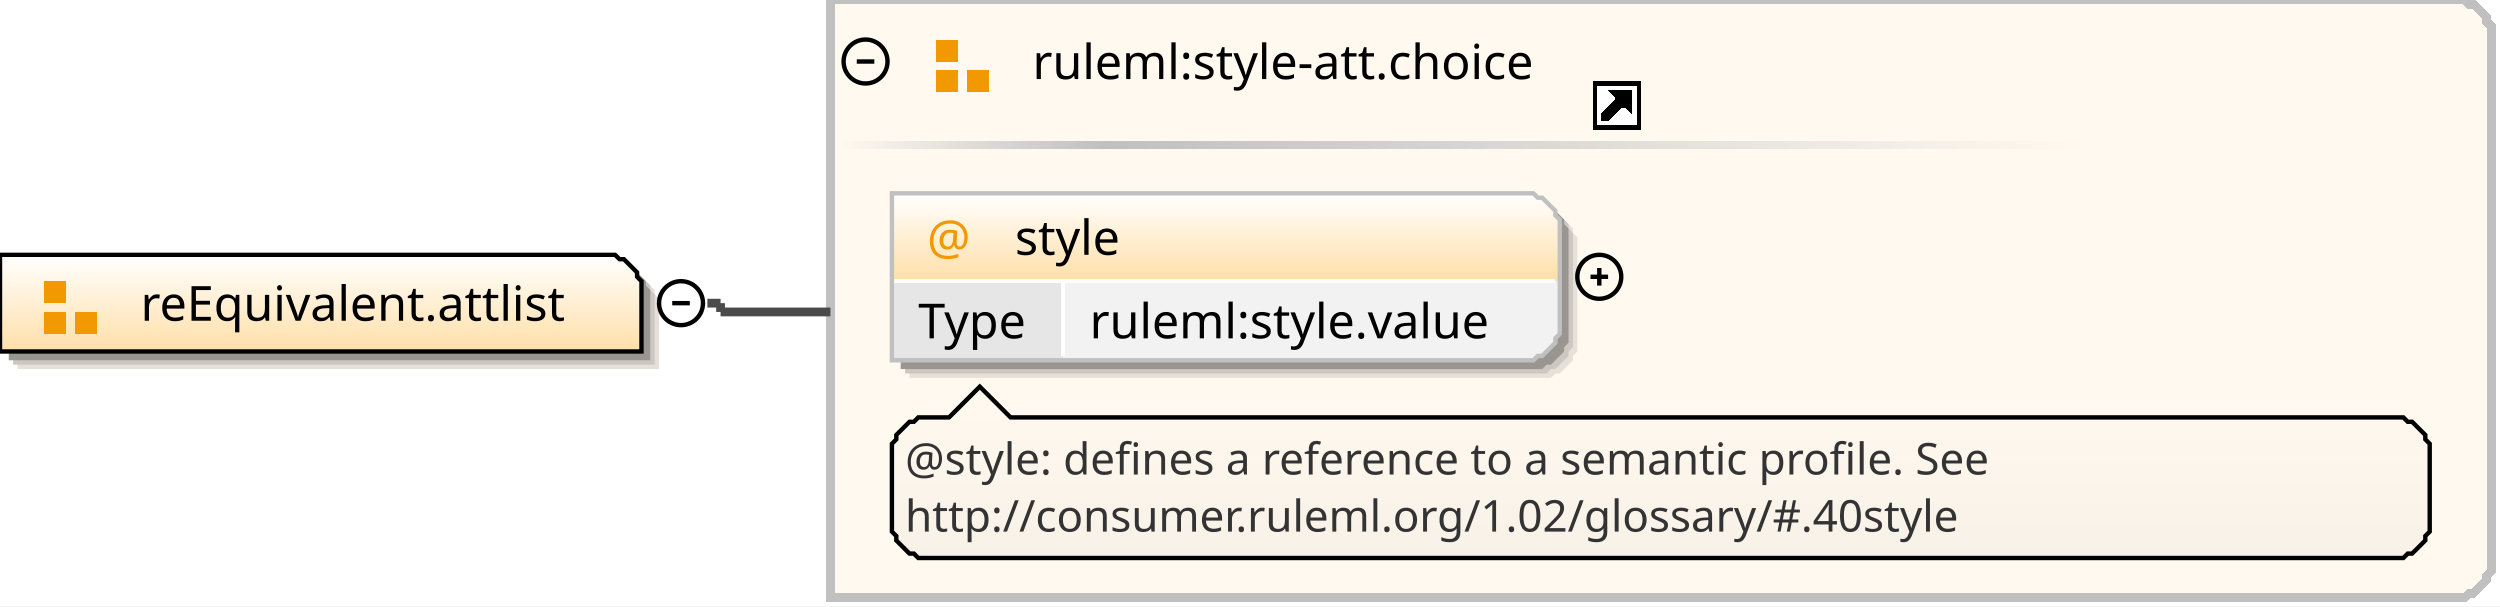
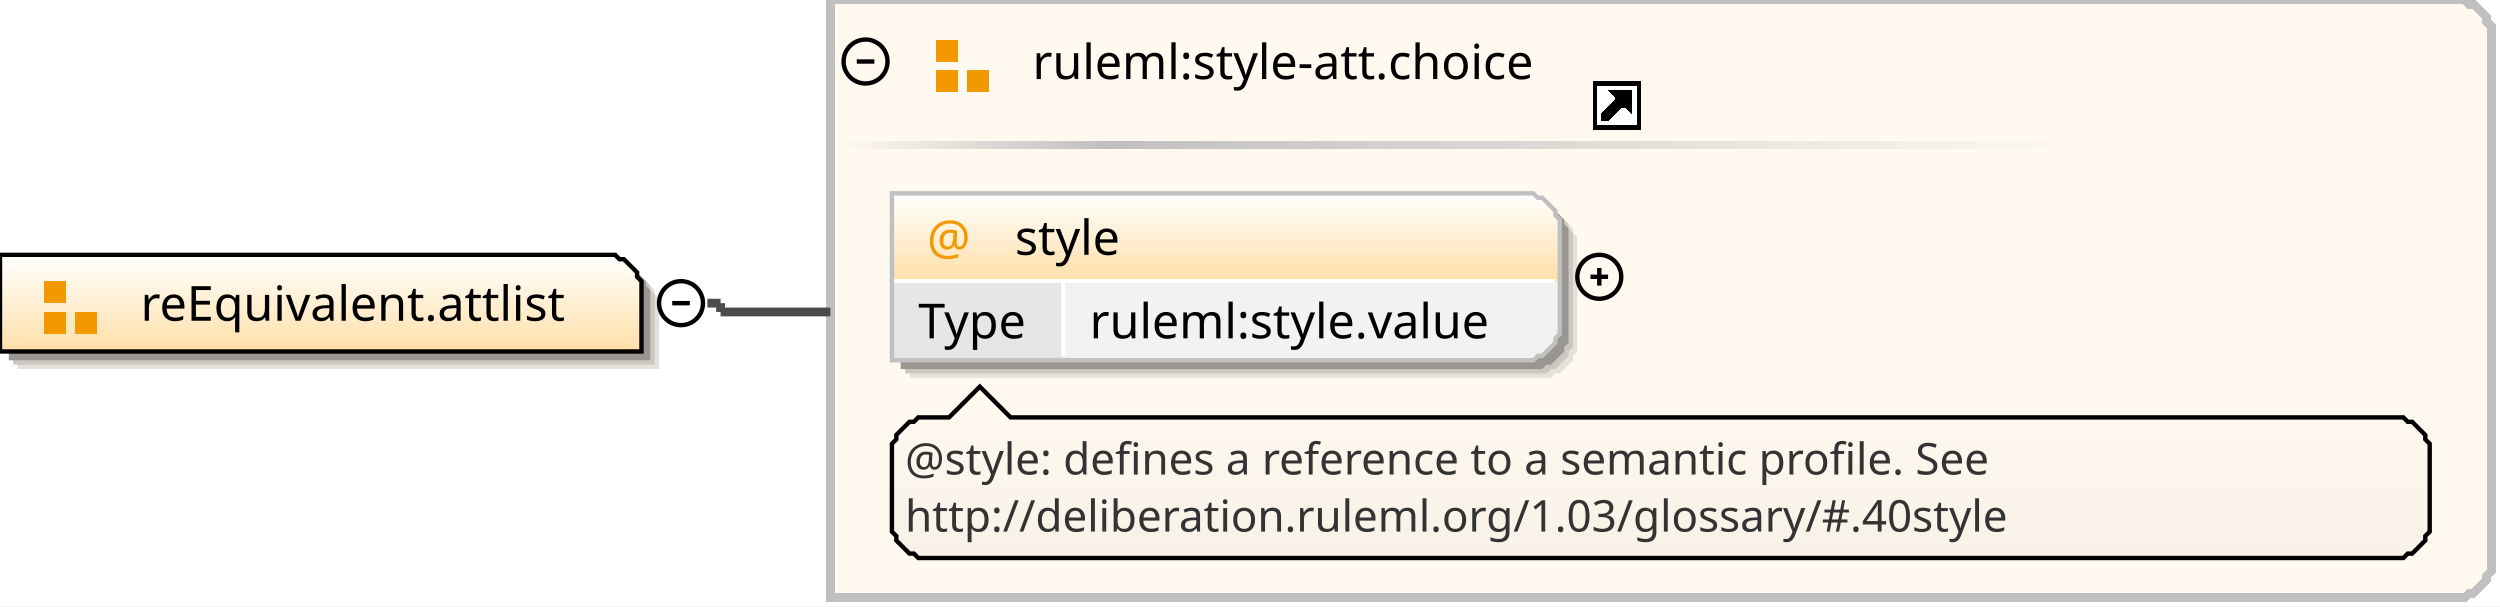
<svg xmlns="http://www.w3.org/2000/svg" color-interpolation="auto" color-rendering="auto" fill="black" fill-opacity="1" font-family="'Dialog'" font-size="12px" font-style="normal" font-weight="normal" height="138" image-rendering="auto" shape-rendering="auto" stroke="black" stroke-dasharray="none" stroke-dashoffset="0" stroke-linecap="square" stroke-linejoin="miter" stroke-miterlimit="10" stroke-opacity="1" stroke-width="1" text-rendering="auto" width="569">
  <defs id="genericDefs" />
  <g>
    <defs id="defs1">
      <linearGradient gradientUnits="userSpaceOnUse" id="linearGradient1" spreadMethod="pad" x1="0" x2="0" y1="58" y2="80">
        <stop offset="0%" stop-color="white" stop-opacity="1" />
        <stop offset="100%" stop-color="rgb(255,223,168)" stop-opacity="1" />
      </linearGradient>
      <linearGradient gradientUnits="userSpaceOnUse" id="linearGradient2" spreadMethod="pad" x1="251" x2="475" y1="32" y2="32">
        <stop offset="0%" stop-color="silver" stop-opacity="1" />
        <stop offset="100%" stop-color="rgb(255,249,240)" stop-opacity="1" />
      </linearGradient>
      <linearGradient gradientUnits="userSpaceOnUse" id="linearGradient3" spreadMethod="pad" x1="191" x2="251" y1="32" y2="32">
        <stop offset="0%" stop-color="rgb(255,249,240)" stop-opacity="1" />
        <stop offset="100%" stop-color="silver" stop-opacity="1" />
      </linearGradient>
      <linearGradient gradientUnits="userSpaceOnUse" id="linearGradient4" spreadMethod="pad" x1="203" x2="203" y1="44" y2="64">
        <stop offset="0%" stop-color="white" stop-opacity="1" />
        <stop offset="100%" stop-color="rgb(255,223,168)" stop-opacity="1" />
      </linearGradient>
      <linearGradient gradientUnits="userSpaceOnUse" id="linearGradient5" spreadMethod="pad" x1="203" x2="203" y1="88" y2="127">
        <stop offset="0%" stop-color="rgb(255,249,240)" stop-opacity="1" />
        <stop offset="100%" stop-color="rgb(247,241,232)" stop-opacity="1" />
      </linearGradient>
      <clipPath clipPathUnits="userSpaceOnUse" id="clipPath1">
        <path d="M0 0 L569 0 L569 138 L0 138 L0 0 Z" />
      </clipPath>
    </defs>
    <g fill="white" stroke="white">
      <rect clip-path="url(#clipPath1)" height="138" stroke="none" width="569" x="0" y="0" />
    </g>
    <g fill="rgb(229,224,216)" font-family="sans-serif" font-size="11px" stroke="rgb(229,224,216)" text-rendering="optimizeLegibility">
      <polygon clip-path="url(#clipPath1)" points=" 4 62 144 62 145 63 146 63 147 64 148 65 149 66 149 67 150 68 150 84 4 84" stroke="none" />
      <polygon clip-path="url(#clipPath1)" fill="rgb(204,199,192)" points=" 3 61 143 61 144 62 145 62 146 63 147 64 148 65 148 66 149 67 149 83 3 83" stroke="none" />
      <polygon clip-path="url(#clipPath1)" fill="rgb(153,149,144)" points=" 2 60 142 60 143 61 144 61 145 62 146 63 147 64 147 65 148 66 148 82 2 82" stroke="none" />
    </g>
    <g fill="url(#linearGradient1)" font-family="sans-serif" font-size="11px" shape-rendering="crispEdges" stroke="url(#linearGradient1)" text-rendering="geometricPrecision">
      <polygon clip-path="url(#clipPath1)" points=" 0 58 140 58 141 59 142 59 143 60 144 61 145 62 145 63 146 64 146 80 0 80" stroke="none" />
    </g>
    <g font-family="sans-serif" font-size="11px" stroke-linecap="butt" text-rendering="optimizeLegibility">
      <polygon clip-path="url(#clipPath1)" fill="none" points=" 0 58 140 58 141 59 142 59 143 60 144 61 145 62 145 63 146 64 146 80 0 80" />
    </g>
    <g fill="rgb(242,152,0)" font-family="sans-serif" font-size="11px" shape-rendering="crispEdges" stroke="rgb(242,152,0)" stroke-linecap="butt" text-rendering="geometricPrecision">
      <rect clip-path="url(#clipPath1)" height="5" stroke="none" width="5" x="10" y="64" />
      <rect clip-path="url(#clipPath1)" height="5" stroke="none" width="5" x="10" y="71" />
      <rect clip-path="url(#clipPath1)" height="5" stroke="none" width="5" x="17" y="71" />
      <text clip-path="url(#clipPath1)" fill="black" stroke="none" x="32" xml:space="preserve" y="73">reEquivalent.attlist</text>
    </g>
    <g font-family="sans-serif" font-size="11px" stroke-linecap="butt" text-rendering="optimizeLegibility">
      <circle clip-path="url(#clipPath1)" cx="155" cy="69" fill="none" r="5" />
      <line clip-path="url(#clipPath1)" fill="none" x1="153" x2="157" y1="69" y2="69" />
    </g>
    <g fill="rgb(255,249,240)" font-family="sans-serif" font-size="11px" shape-rendering="crispEdges" stroke="rgb(255,249,240)" stroke-linecap="butt" stroke-width="2" text-rendering="geometricPrecision">
      <polygon clip-path="url(#clipPath1)" points=" 189 0 561 0 562 1 563 1 564 2 565 3 566 4 566 5 567 6 567 130 566 131 566 132 565 133 564 134 563 135 562 135 561 136 189 136" stroke="none" />
      <polygon clip-path="url(#clipPath1)" fill="none" points=" 189 0 561 0 562 1 563 1 564 2 565 3 566 4 566 5 567 6 567 130 566 131 566 132 565 133 564 134 563 135 562 135 561 136 189 136" stroke="silver" />
      <rect clip-path="url(#clipPath1)" fill="url(#linearGradient2)" height="2" stroke="none" width="224" x="251" y="32" />
      <rect clip-path="url(#clipPath1)" fill="url(#linearGradient3)" height="2" stroke="none" width="60" x="191" y="32" />
      <rect clip-path="url(#clipPath1)" fill="rgb(242,152,0)" height="5" stroke="none" stroke-width="1" width="5" x="213" y="9" />
      <rect clip-path="url(#clipPath1)" fill="rgb(242,152,0)" height="5" stroke="none" stroke-width="1" width="5" x="213" y="16" />
      <rect clip-path="url(#clipPath1)" fill="rgb(242,152,0)" height="5" stroke="none" stroke-width="1" width="5" x="220" y="16" />
      <text clip-path="url(#clipPath1)" fill="black" stroke="none" stroke-width="1" x="235" xml:space="preserve" y="18">ruleml:style-att.choice</text>
      <rect clip-path="url(#clipPath1)" fill="white" height="10" stroke="none" stroke-width="1" width="10" x="363" y="19" />
      <polygon clip-path="url(#clipPath1)" fill="none" points=" 365 27 365 26 368 23 368 22 367 21 371 21 371 25 370 24 369 24 366 27" stroke="black" stroke-width="1" />
      <polygon clip-path="url(#clipPath1)" fill="black" points=" 365 27 365 26 368 23 368 22 367 21 371 21 371 25 370 24 369 24 366 27" stroke="none" stroke-width="1" />
      <rect clip-path="url(#clipPath1)" fill="none" height="10" stroke="black" stroke-width="1" width="10" x="363" y="19" />
    </g>
    <g font-family="sans-serif" font-size="11px" stroke-linecap="butt" text-rendering="optimizeLegibility">
      <circle clip-path="url(#clipPath1)" cx="197" cy="14" fill="none" r="5" />
      <line clip-path="url(#clipPath1)" fill="none" x1="195" x2="199" y1="14" y2="14" />
      <polygon clip-path="url(#clipPath1)" fill="rgb(229,224,216)" points=" 207 48 353 48 354 49 355 49 356 50 357 51 358 52 358 53 359 54 359 80 358 81 358 82 357 83 356 84 355 85 354 85 353 86 207 86" stroke="none" />
      <polygon clip-path="url(#clipPath1)" fill="rgb(204,199,192)" points=" 206 47 352 47 353 48 354 48 355 49 356 50 357 51 357 52 358 53 358 79 357 80 357 81 356 82 355 83 354 84 353 84 352 85 206 85" stroke="none" />
      <polygon clip-path="url(#clipPath1)" fill="rgb(153,149,144)" points=" 205 46 351 46 352 47 353 47 354 48 355 49 356 50 356 51 357 52 357 78 356 79 356 80 355 81 354 82 353 83 352 83 351 84 205 84" stroke="none" />
    </g>
    <g fill="url(#linearGradient4)" font-family="sans-serif" font-size="11px" shape-rendering="crispEdges" stroke="url(#linearGradient4)" stroke-linecap="butt" text-rendering="geometricPrecision">
      <polygon clip-path="url(#clipPath1)" points=" 203 44 349 44 350 45 351 45 352 46 353 47 354 48 354 49 355 50 355 64 354 64 354 64 353 64 352 64 351 64 350 64 349 64 203 64" stroke="none" />
      <polygon clip-path="url(#clipPath1)" fill="rgb(230,230,230)" points=" 203 64 242 64 242 64 242 64 242 64 242 64 242 64 242 64 242 64 242 76 242 77 242 78 242 79 242 80 242 81 242 81 242 82 203 82" stroke="none" />
      <polygon clip-path="url(#clipPath1)" fill="rgb(242,242,242)" points=" 242 64 349 64 350 64 351 64 352 64 353 64 354 64 354 64 355 64 355 76 354 77 354 78 353 79 352 80 351 81 350 81 349 82 242 82" stroke="none" />
      <line clip-path="url(#clipPath1)" fill="none" stroke="white" x1="203" x2="354" y1="64" y2="64" />
      <text clip-path="url(#clipPath1)" fill="black" stroke="none" x="209" xml:space="preserve" y="77">Type</text>
      <text clip-path="url(#clipPath1)" fill="black" stroke="none" x="248" xml:space="preserve" y="77">ruleml:style.value</text>
      <line clip-path="url(#clipPath1)" fill="none" stroke="white" x1="242" x2="242" y1="64" y2="81" />
    </g>
    <g fill="silver" font-family="sans-serif" font-size="11px" stroke="silver" stroke-linecap="butt" text-rendering="optimizeLegibility">
      <polygon clip-path="url(#clipPath1)" fill="none" points=" 203 44 349 44 350 45 351 45 352 46 353 47 354 48 354 49 355 50 355 76 354 77 354 78 353 79 352 80 351 81 350 81 349 82 203 82" />
    </g>
    <g fill="rgb(242,152,0)" font-family="sans-serif" font-size="11px" shape-rendering="crispEdges" stroke="rgb(242,152,0)" stroke-linecap="butt" text-rendering="geometricPrecision">
      <text clip-path="url(#clipPath1)" stroke="none" x="211" xml:space="preserve" y="58">@</text>
      <text clip-path="url(#clipPath1)" fill="black" stroke="none" x="231" xml:space="preserve" y="58">style</text>
    </g>
    <g font-family="sans-serif" font-size="11px" stroke-linecap="butt" text-rendering="optimizeLegibility">
      <circle clip-path="url(#clipPath1)" cx="364" cy="63" fill="none" r="5" />
      <line clip-path="url(#clipPath1)" fill="none" x1="362" x2="366" y1="63" y2="63" />
      <line clip-path="url(#clipPath1)" fill="none" x1="364" x2="364" y1="61" y2="65" />
    </g>
    <g fill="url(#linearGradient5)" font-family="sans-serif" font-size="11px" shape-rendering="crispEdges" stroke="url(#linearGradient5)" stroke-linecap="butt" text-rendering="geometricPrecision">
      <polygon clip-path="url(#clipPath1)" points=" 203 101 204 100 204 99 205 98 206 97 207 96 208 96 209 95 216 95 223 88 230 95 547 95 548 96 549 96 550 97 551 98 552 99 552 100 553 101 553 121 552 122 552 123 551 124 550 125 549 126 548 126 547 127 209 127 208 126 207 126 206 125 205 124 204 123 204 122 203 121" stroke="none" />
    </g>
    <g font-family="sans-serif" font-size="11px" stroke-linecap="butt" text-rendering="optimizeLegibility">
      <polygon clip-path="url(#clipPath1)" fill="none" points=" 203 101 204 100 204 99 205 98 206 97 207 96 208 96 209 95 216 95 223 88 230 95 547 95 548 96 549 96 550 97 551 98 552 99 552 100 553 101 553 121 552 122 552 123 551 124 550 125 549 126 548 126 547 127 209 127 208 126 207 126 206 125 205 124 204 123 204 122 203 121" />
    </g>
    <g fill="rgb(51,51,51)" font-family="sans-serif" font-size="10px" shape-rendering="crispEdges" stroke="rgb(51,51,51)" stroke-linecap="butt" text-rendering="geometricPrecision">
      <text clip-path="url(#clipPath1)" stroke="none" x="206" xml:space="preserve" y="108">@style: defines a reference to a semantic profile. See </text>
-       <text clip-path="url(#clipPath1)" stroke="none" x="206" xml:space="preserve" y="121">http://consumer.ruleml.org/1.02/glossary/#.40style</text>
+       <text clip-path="url(#clipPath1)" stroke="none" x="206" xml:space="preserve" y="121">http://deliberation.ruleml.org/1.03/glossary/#.40style</text>
    </g>
    <g fill="rgb(75,75,75)" font-family="sans-serif" font-size="11px" stroke="rgb(75,75,75)" stroke-linecap="butt" stroke-width="2" text-rendering="optimizeLegibility">
      <line clip-path="url(#clipPath1)" fill="none" x1="161" x2="164" y1="69" y2="69" />
      <line clip-path="url(#clipPath1)" fill="none" x1="164" x2="164" y1="69" y2="71" />
      <line clip-path="url(#clipPath1)" fill="none" x1="164" x2="189" y1="71" y2="71" />
    </g>
  </g>
</svg>
